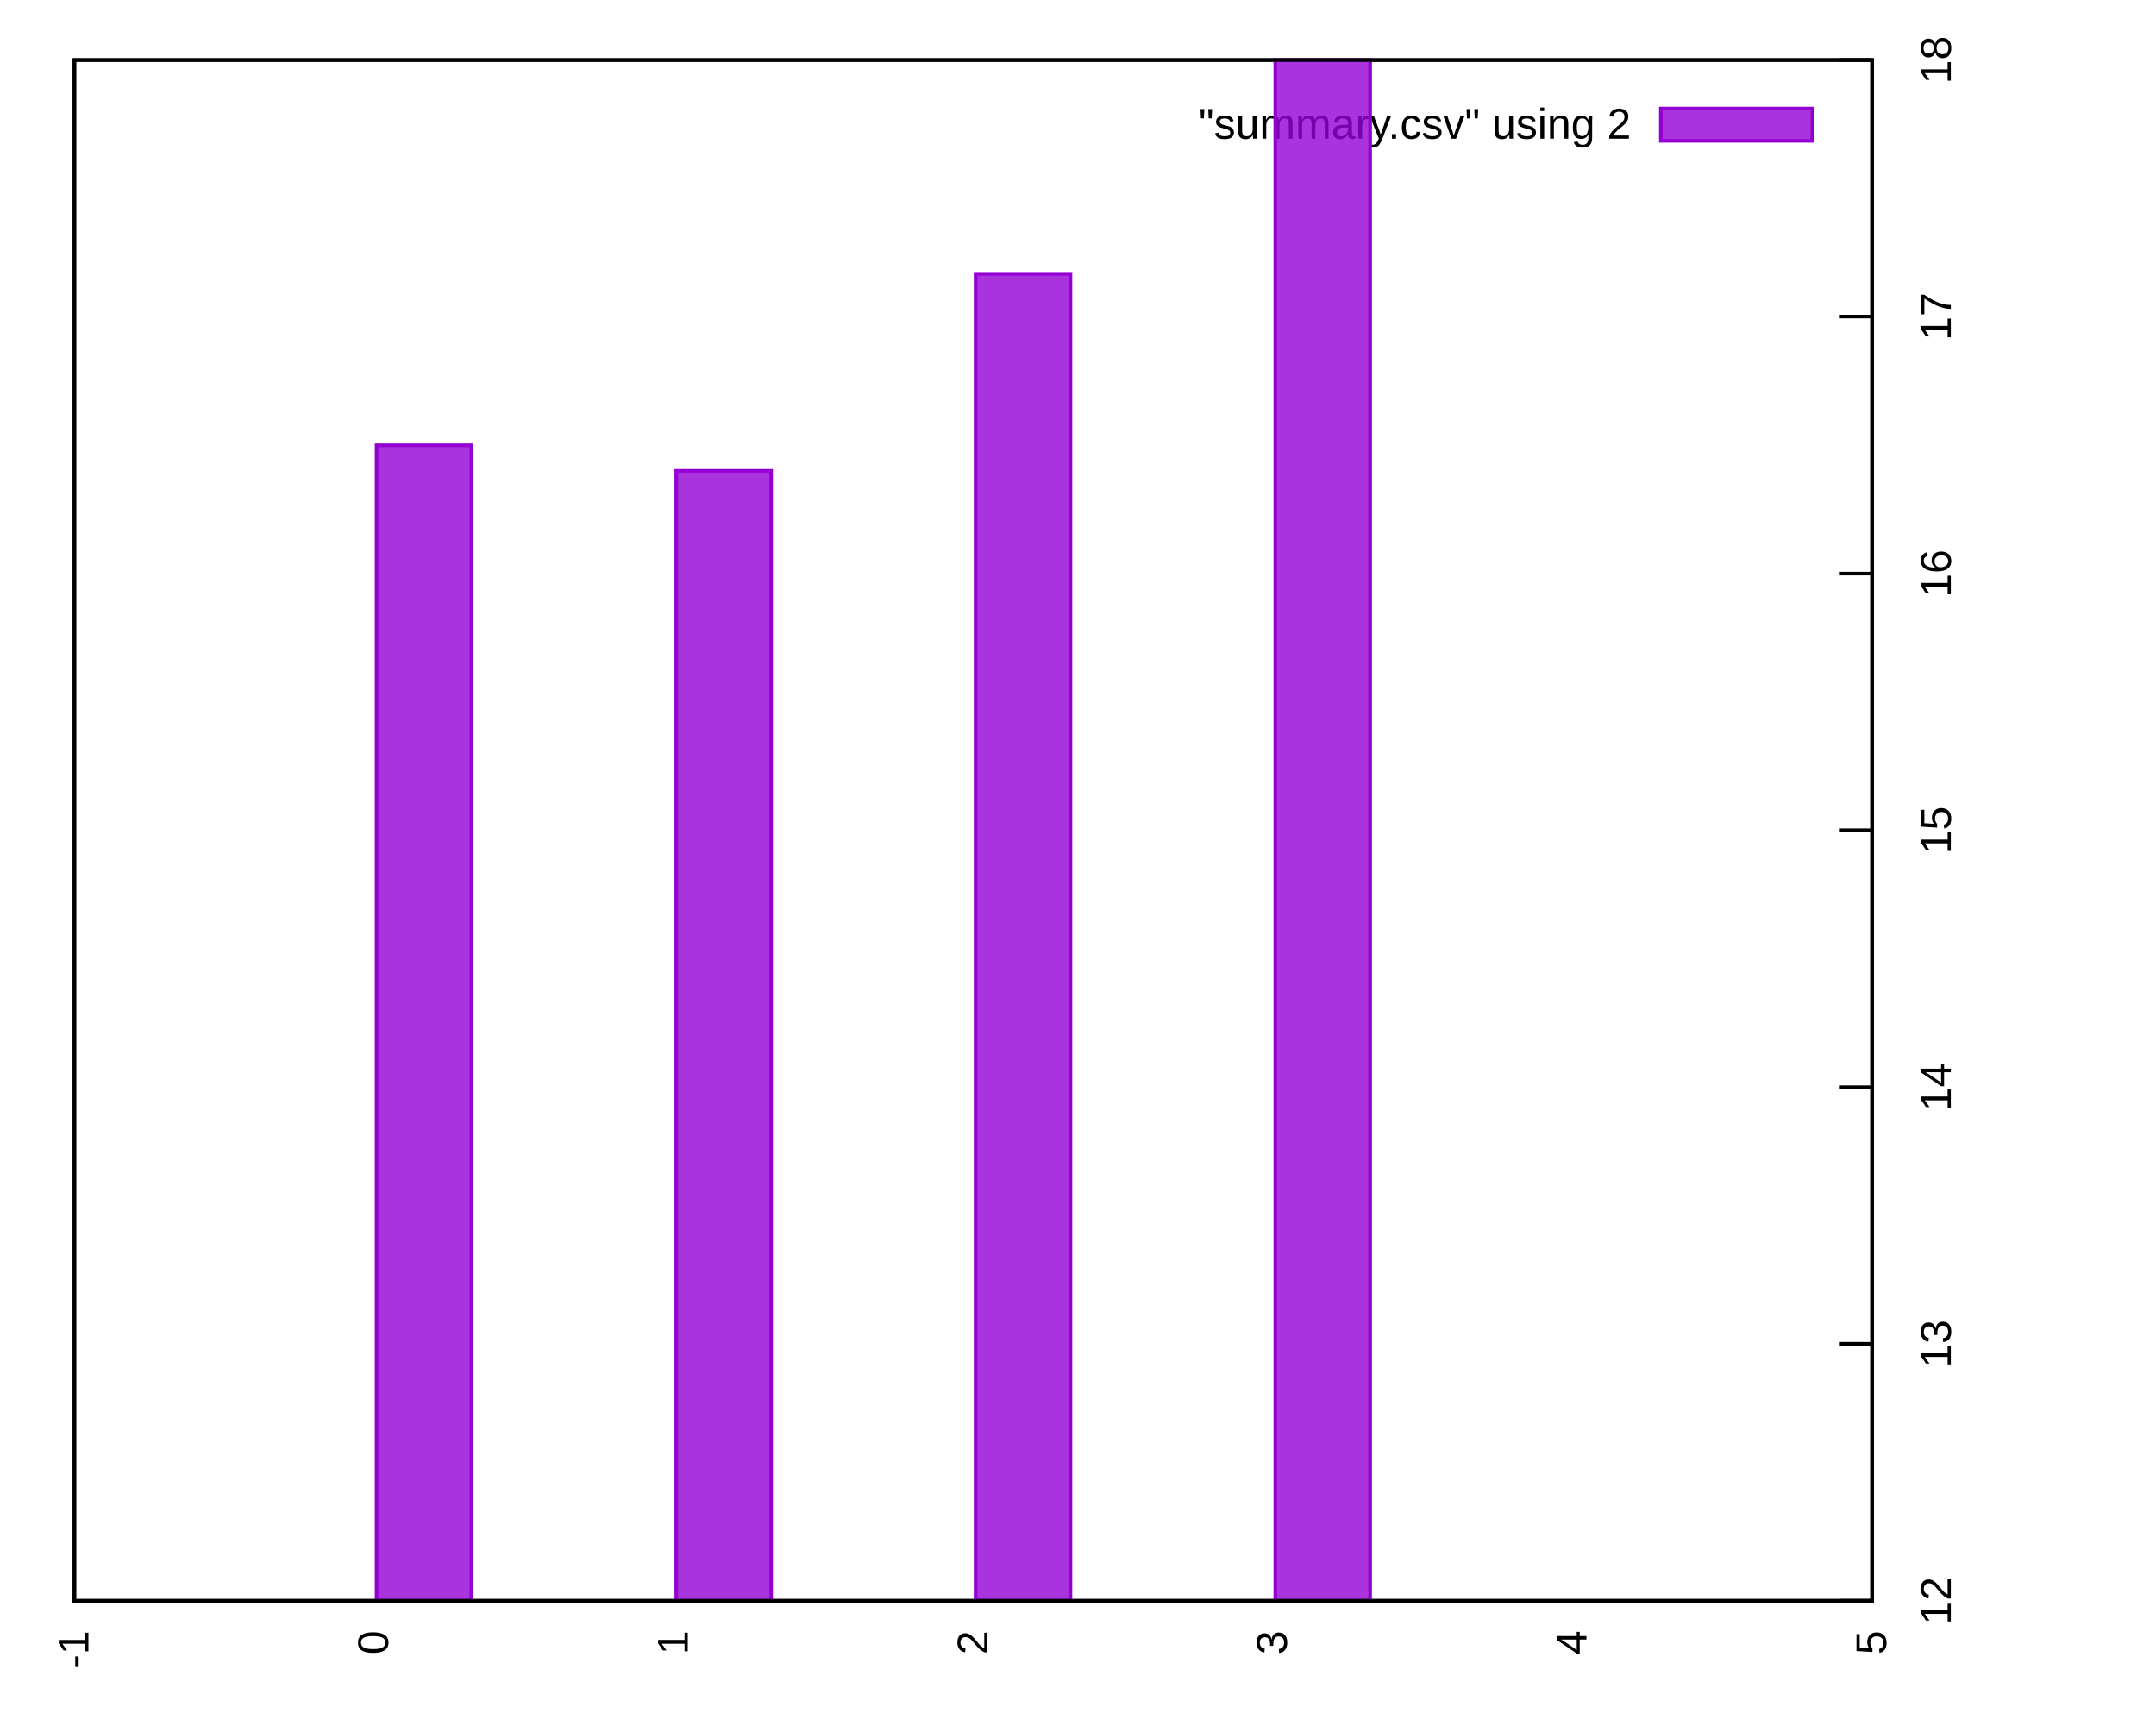
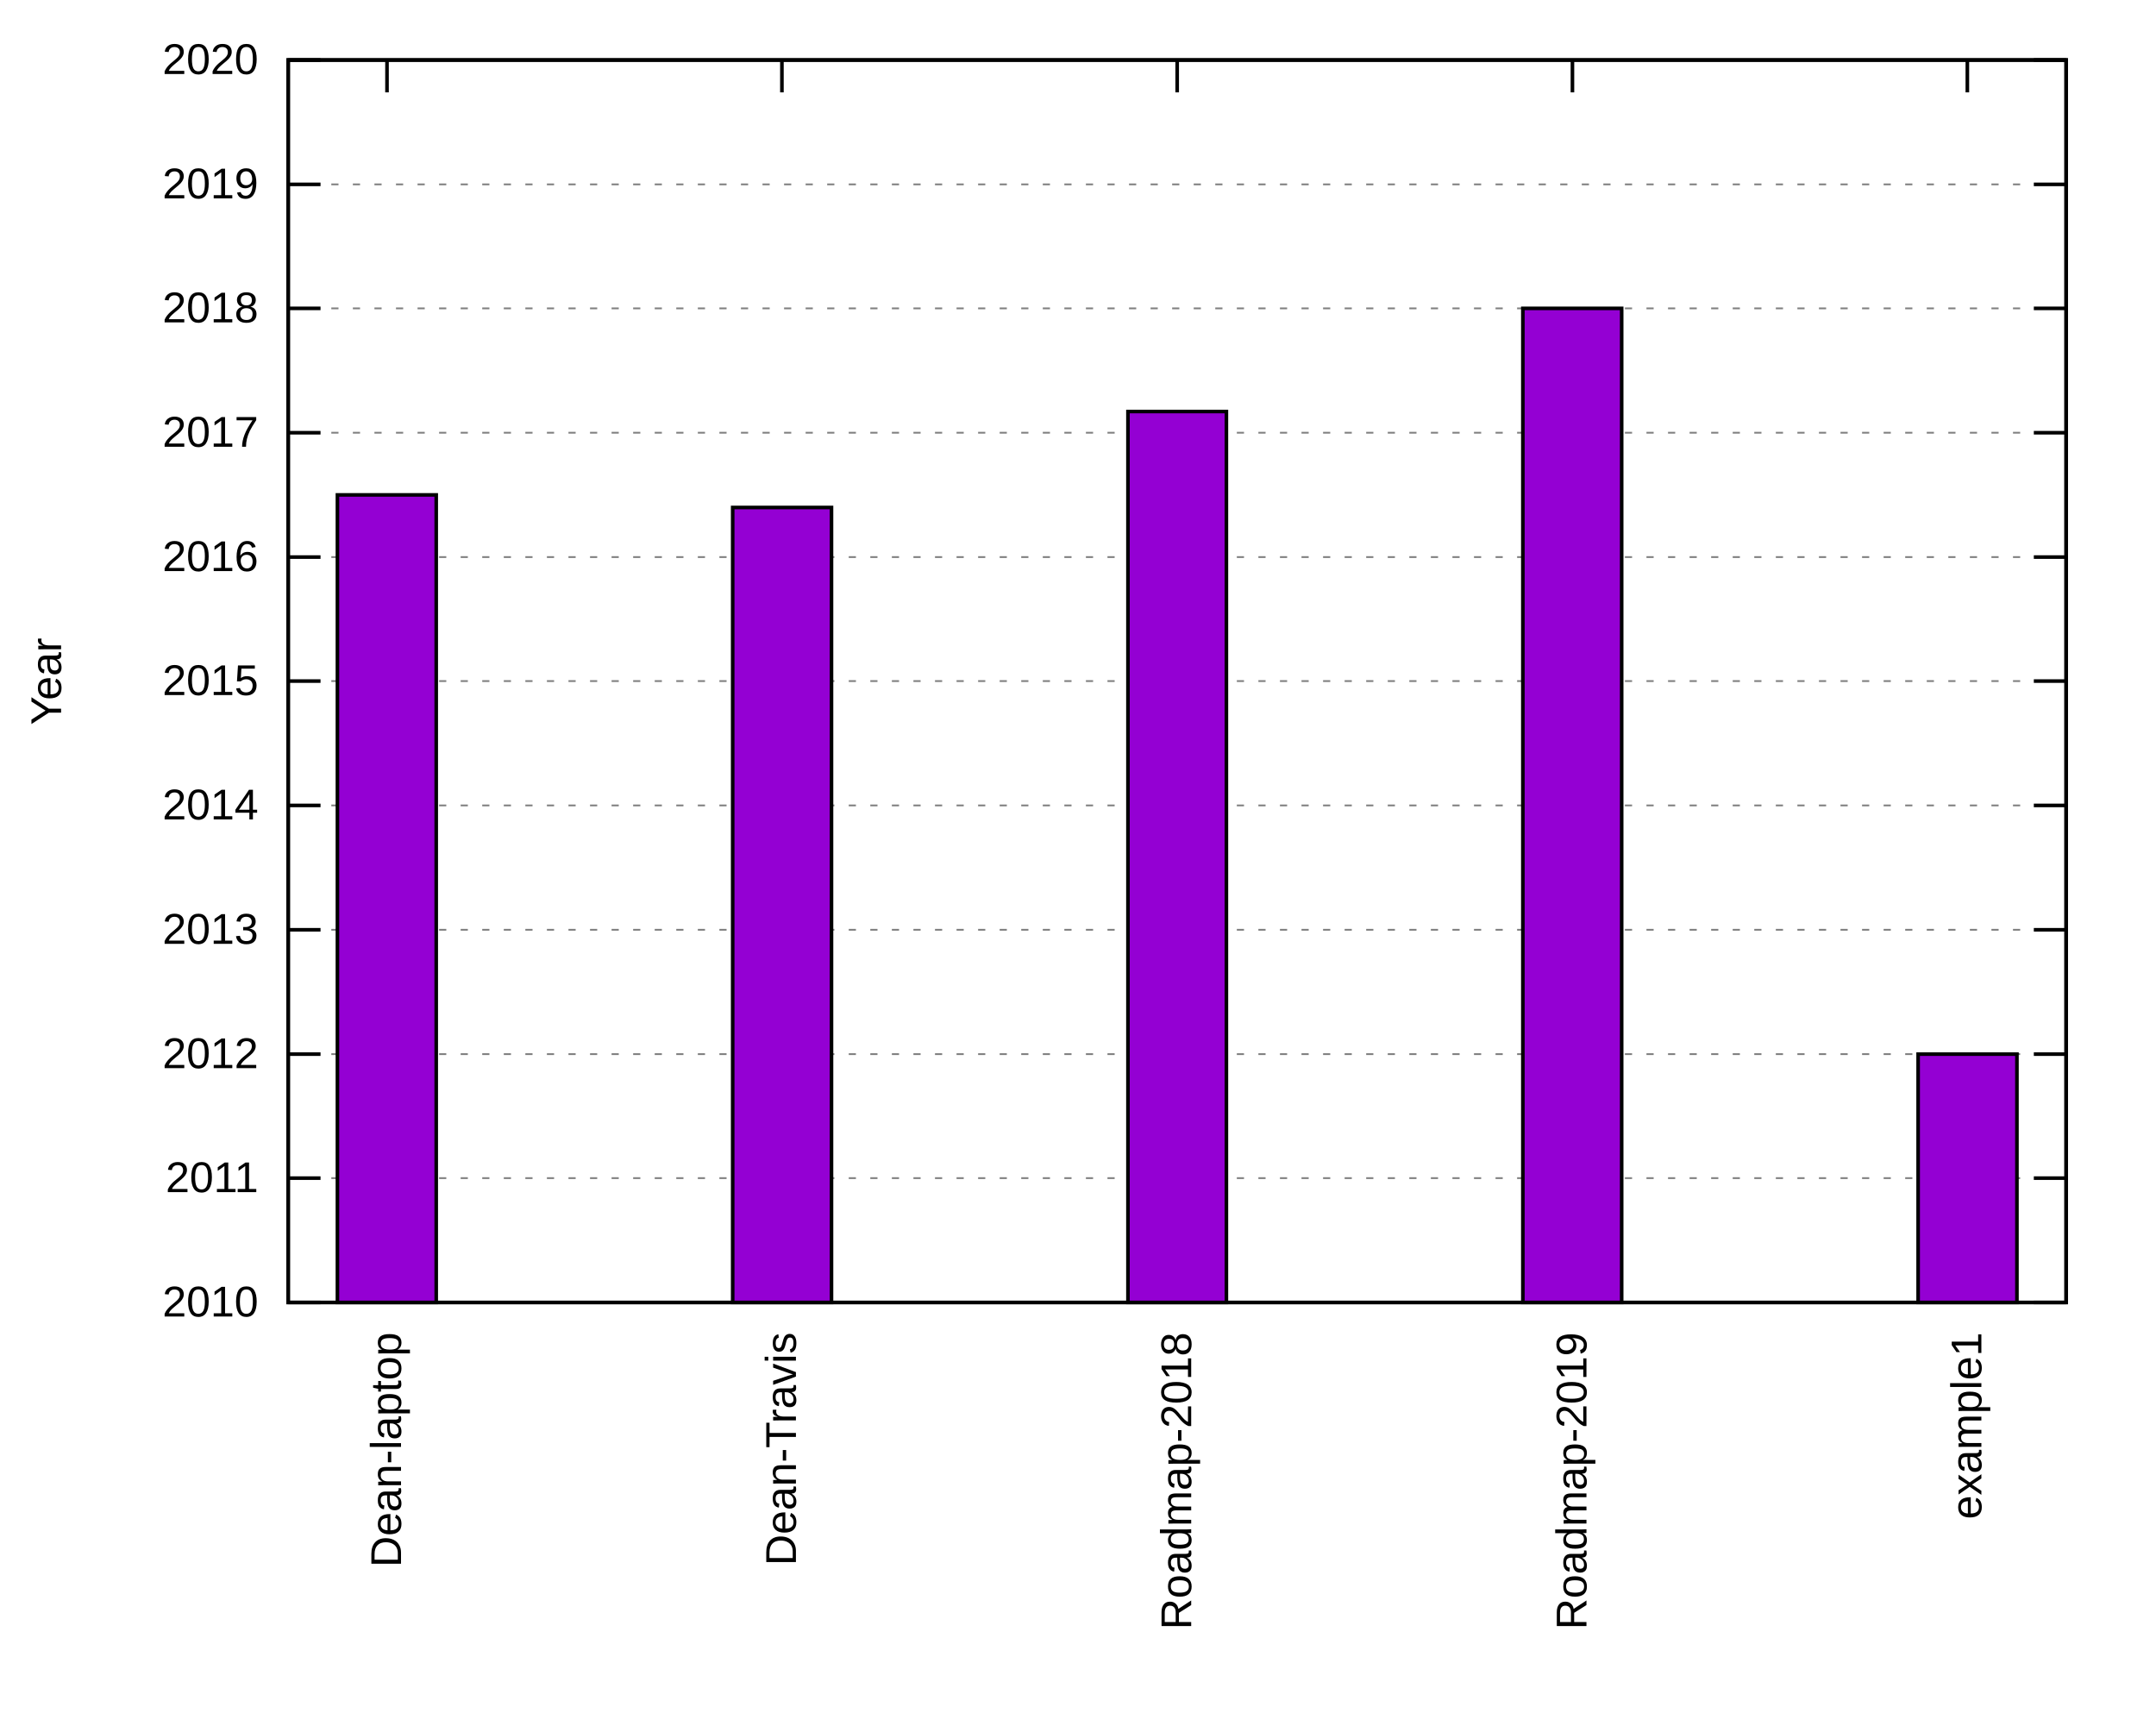
<svg xmlns="http://www.w3.org/2000/svg" xmlns:xlink="http://www.w3.org/1999/xlink" width="600" height="480" viewBox="0 0 600 480">
  <g id="gnuplot_canvas">
    <rect x="0" y="0" width="600" height="480" fill="none" />
    <defs>
      <circle id="gpDot" r="0.5" stroke-width="0.5" />
      <path id="gpPt0" stroke-width="0.222" stroke="currentColor" d="M-1,0 h2 M0,-1 v2" />
      <path id="gpPt1" stroke-width="0.222" stroke="currentColor" d="M-1,-1 L1,1 M1,-1 L-1,1" />
      <path id="gpPt2" stroke-width="0.222" stroke="currentColor" d="M-1,0 L1,0 M0,-1 L0,1 M-1,-1 L1,1 M-1,1 L1,-1" />
      <rect id="gpPt3" stroke-width="0.222" stroke="currentColor" x="-1" y="-1" width="2" height="2" />
      <rect id="gpPt4" stroke-width="0.222" stroke="currentColor" fill="currentColor" x="-1" y="-1" width="2" height="2" />
      <circle id="gpPt5" stroke-width="0.222" stroke="currentColor" cx="0" cy="0" r="1" />
      <use xlink:href="#gpPt5" id="gpPt6" fill="currentColor" stroke="none" />
      <path id="gpPt7" stroke-width="0.222" stroke="currentColor" d="M0,-1.33 L-1.33,0.67 L1.33,0.67 z" />
      <use xlink:href="#gpPt7" id="gpPt8" fill="currentColor" stroke="none" />
      <use xlink:href="#gpPt7" id="gpPt9" stroke="currentColor" transform="rotate(180)" />
      <use xlink:href="#gpPt9" id="gpPt10" fill="currentColor" stroke="none" />
      <use xlink:href="#gpPt3" id="gpPt11" stroke="currentColor" transform="rotate(45)" />
      <use xlink:href="#gpPt11" id="gpPt12" fill="currentColor" stroke="none" />
      <path id="gpPt13" stroke-width="0.222" stroke="currentColor" d="M0,1.330 L1.265,0.411 L0.782,-1.067 L-0.782,-1.076 L-1.265,0.411 z" />
      <use xlink:href="#gpPt13" id="gpPt14" fill="currentColor" stroke="none" />
      <filter id="textbox" filterUnits="objectBoundingBox" x="0" y="0" height="1" width="1">
        <feFlood flood-color="white" flood-opacity="1" result="bgnd" />
        <feComposite in="SourceGraphic" in2="bgnd" operator="atop" />
      </filter>
      <filter id="greybox" filterUnits="objectBoundingBox" x="0" y="0" height="1" width="1">
        <feFlood flood-color="lightgrey" flood-opacity="1" result="grey" />
        <feComposite in="SourceGraphic" in2="grey" operator="atop" />
      </filter>
    </defs>
    <g fill="none" color="white" stroke="currentColor" stroke-width="1.00" stroke-linecap="butt" stroke-linejoin="miter">
</g>
    <g fill="none" color="black" stroke="currentColor" stroke-width="1.00" stroke-linecap="butt" stroke-linejoin="miter">
-       <path stroke="black" d="M20.7,445.4  " />
-       <g transform="translate(24.6,453.7) rotate(270)" stroke="none" fill="black" font-family="Arial" font-size="12.00" text-anchor="end">
-         <text>
-           <tspan font-family="Arial">-1</tspan>
-         </text>
-       </g>
-     </g>
-     <g fill="none" color="black" stroke="currentColor" stroke-width="1.00" stroke-linecap="butt" stroke-linejoin="miter">
-       <path stroke="black" d="M104.1,445.4  " />
-       <g transform="translate(108.0,453.7) rotate(270)" stroke="none" fill="black" font-family="Arial" font-size="12.00" text-anchor="end">
-         <text>
-           <tspan font-family="Arial"> 0</tspan>
-         </text>
-       </g>
-     </g>
-     <g fill="none" color="black" stroke="currentColor" stroke-width="1.00" stroke-linecap="butt" stroke-linejoin="miter">
-       <path stroke="black" d="M187.5,445.4  " />
-       <g transform="translate(191.4,453.7) rotate(270)" stroke="none" fill="black" font-family="Arial" font-size="12.00" text-anchor="end">
-         <text>
-           <tspan font-family="Arial"> 1</tspan>
-         </text>
-       </g>
-     </g>
-     <g fill="none" color="black" stroke="currentColor" stroke-width="1.00" stroke-linecap="butt" stroke-linejoin="miter">
-       <path stroke="black" d="M270.9,445.4  " />
-       <g transform="translate(274.8,453.7) rotate(270)" stroke="none" fill="black" font-family="Arial" font-size="12.00" text-anchor="end">
-         <text>
-           <tspan font-family="Arial"> 2</tspan>
-         </text>
-       </g>
-     </g>
-     <g fill="none" color="black" stroke="currentColor" stroke-width="1.00" stroke-linecap="butt" stroke-linejoin="miter">
-       <path stroke="black" d="M354.2,445.4  " />
-       <g transform="translate(358.1,453.7) rotate(270)" stroke="none" fill="black" font-family="Arial" font-size="12.00" text-anchor="end">
-         <text>
-           <tspan font-family="Arial"> 3</tspan>
-         </text>
-       </g>
-     </g>
-     <g fill="none" color="black" stroke="currentColor" stroke-width="1.00" stroke-linecap="butt" stroke-linejoin="miter">
-       <path stroke="black" d="M437.6,445.4  " />
-       <g transform="translate(441.5,453.7) rotate(270)" stroke="none" fill="black" font-family="Arial" font-size="12.00" text-anchor="end">
-         <text>
-           <tspan font-family="Arial"> 4</tspan>
-         </text>
-       </g>
-     </g>
-     <g fill="none" color="black" stroke="currentColor" stroke-width="1.00" stroke-linecap="butt" stroke-linejoin="miter">
-       <path stroke="black" d="M521.0,445.4  " />
-       <g transform="translate(524.9,453.7) rotate(270)" stroke="none" fill="black" font-family="Arial" font-size="12.00" text-anchor="end">
-         <text>
-           <tspan font-family="Arial"> 5</tspan>
-         </text>
-       </g>
-     </g>
-     <g fill="none" color="black" stroke="currentColor" stroke-width="1.00" stroke-linecap="butt" stroke-linejoin="miter">
-       <path stroke="black" d="M521.0,445.4 L512.0,445.4  " />
-       <g transform="translate(542.9,445.4) rotate(270)" stroke="none" fill="black" font-family="Arial" font-size="12.00" text-anchor="middle">
-         <text>
-           <tspan font-family="Arial"> 12</tspan>
-         </text>
-       </g>
-     </g>
-     <g fill="none" color="black" stroke="currentColor" stroke-width="1.00" stroke-linecap="butt" stroke-linejoin="miter">
-       <path stroke="black" d="M521.0,373.9 L512.0,373.9  " />
-       <g transform="translate(542.9,373.9) rotate(270)" stroke="none" fill="black" font-family="Arial" font-size="12.00" text-anchor="middle">
-         <text>
-           <tspan font-family="Arial"> 13</tspan>
-         </text>
-       </g>
-     </g>
-     <g fill="none" color="black" stroke="currentColor" stroke-width="1.00" stroke-linecap="butt" stroke-linejoin="miter">
-       <path stroke="black" d="M521.0,302.5 L512.0,302.5  " />
-       <g transform="translate(542.9,302.5) rotate(270)" stroke="none" fill="black" font-family="Arial" font-size="12.00" text-anchor="middle">
-         <text>
-           <tspan font-family="Arial"> 14</tspan>
-         </text>
-       </g>
-     </g>
-     <g fill="none" color="black" stroke="currentColor" stroke-width="1.00" stroke-linecap="butt" stroke-linejoin="miter">
-       <path stroke="black" d="M521.0,231.0 L512.0,231.0  " />
-       <g transform="translate(542.9,231.0) rotate(270)" stroke="none" fill="black" font-family="Arial" font-size="12.00" text-anchor="middle">
-         <text>
-           <tspan font-family="Arial"> 15</tspan>
-         </text>
-       </g>
-     </g>
-     <g fill="none" color="black" stroke="currentColor" stroke-width="1.00" stroke-linecap="butt" stroke-linejoin="miter">
-       <path stroke="black" d="M521.0,159.6 L512.0,159.6  " />
-       <g transform="translate(542.9,159.6) rotate(270)" stroke="none" fill="black" font-family="Arial" font-size="12.00" text-anchor="middle">
-         <text>
-           <tspan font-family="Arial"> 16</tspan>
-         </text>
-       </g>
-     </g>
-     <g fill="none" color="black" stroke="currentColor" stroke-width="1.00" stroke-linecap="butt" stroke-linejoin="miter">
-       <path stroke="black" d="M521.0,88.1 L512.0,88.1  " />
-       <g transform="translate(542.9,88.1) rotate(270)" stroke="none" fill="black" font-family="Arial" font-size="12.00" text-anchor="middle">
-         <text>
-           <tspan font-family="Arial"> 17</tspan>
-         </text>
-       </g>
-     </g>
-     <g fill="none" color="black" stroke="currentColor" stroke-width="1.00" stroke-linecap="butt" stroke-linejoin="miter">
-       <path stroke="black" d="M521.0,16.7 L512.0,16.7  " />
-       <g transform="translate(542.9,16.7) rotate(270)" stroke="none" fill="black" font-family="Arial" font-size="12.00" text-anchor="middle">
-         <text>
-           <tspan font-family="Arial"> 18</tspan>
-         </text>
-       </g>
-     </g>
-     <g fill="none" color="black" stroke="currentColor" stroke-width="1.00" stroke-linecap="butt" stroke-linejoin="miter">
- </g>
-     <g fill="none" color="black" stroke="currentColor" stroke-width="1.00" stroke-linecap="butt" stroke-linejoin="miter">
-       <path stroke="black" d="M20.7,16.7 L20.7,445.4 L521.0,445.4 L521.0,16.7 L20.7,16.7 Z  " />
+ </g>
+     <g fill="none" color="black" stroke="black" stroke-width="0.50" stroke-linecap="butt" stroke-linejoin="miter">
+ </g>
+     <g fill="none" color="gray" stroke="currentColor" stroke-width="0.50" stroke-linecap="butt" stroke-linejoin="miter">
+       <path stroke="gray" stroke-dasharray="2,4" class="gridline" d="M80.2,362.4 L575.0,362.4  " />
+     </g>
+     <g fill="none" color="gray" stroke="gray" stroke-width="1.00" stroke-linecap="butt" stroke-linejoin="miter">
+ </g>
+     <g fill="none" color="black" stroke="currentColor" stroke-width="1.00" stroke-linecap="butt" stroke-linejoin="miter">
+       <path stroke="black" d="M80.2,362.4 L89.2,362.4 M575.0,362.4 L566.0,362.4  " />
+       <g transform="translate(71.9,366.3)" stroke="none" fill="black" font-family="Arial" font-size="12.00" text-anchor="end">
+         <text>
+           <tspan font-family="Arial"> 2010</tspan>
+         </text>
+       </g>
+     </g>
+     <g fill="none" color="black" stroke="currentColor" stroke-width="1.00" stroke-linecap="butt" stroke-linejoin="miter">
+ </g>
+     <g fill="none" color="black" stroke="black" stroke-width="0.50" stroke-linecap="butt" stroke-linejoin="miter">
+ </g>
+     <g fill="none" color="gray" stroke="currentColor" stroke-width="0.50" stroke-linecap="butt" stroke-linejoin="miter">
+       <path stroke="gray" stroke-dasharray="2,4" class="gridline" d="M80.2,327.8 L575.0,327.8  " />
+     </g>
+     <g fill="none" color="gray" stroke="gray" stroke-width="1.00" stroke-linecap="butt" stroke-linejoin="miter">
+ </g>
+     <g fill="none" color="black" stroke="currentColor" stroke-width="1.00" stroke-linecap="butt" stroke-linejoin="miter">
+       <path stroke="black" d="M80.2,327.8 L89.2,327.8 M575.0,327.8 L566.0,327.8  " />
+       <g transform="translate(71.9,331.7)" stroke="none" fill="black" font-family="Arial" font-size="12.00" text-anchor="end">
+         <text>
+           <tspan font-family="Arial"> 2011</tspan>
+         </text>
+       </g>
+     </g>
+     <g fill="none" color="black" stroke="currentColor" stroke-width="1.00" stroke-linecap="butt" stroke-linejoin="miter">
+ </g>
+     <g fill="none" color="black" stroke="black" stroke-width="0.50" stroke-linecap="butt" stroke-linejoin="miter">
+ </g>
+     <g fill="none" color="gray" stroke="currentColor" stroke-width="0.50" stroke-linecap="butt" stroke-linejoin="miter">
+       <path stroke="gray" stroke-dasharray="2,4" class="gridline" d="M80.2,293.3 L575.0,293.3  " />
+     </g>
+     <g fill="none" color="gray" stroke="gray" stroke-width="1.00" stroke-linecap="butt" stroke-linejoin="miter">
+ </g>
+     <g fill="none" color="black" stroke="currentColor" stroke-width="1.00" stroke-linecap="butt" stroke-linejoin="miter">
+       <path stroke="black" d="M80.2,293.3 L89.2,293.3 M575.0,293.3 L566.0,293.3  " />
+       <g transform="translate(71.9,297.2)" stroke="none" fill="black" font-family="Arial" font-size="12.00" text-anchor="end">
+         <text>
+           <tspan font-family="Arial"> 2012</tspan>
+         </text>
+       </g>
+     </g>
+     <g fill="none" color="black" stroke="currentColor" stroke-width="1.00" stroke-linecap="butt" stroke-linejoin="miter">
+ </g>
+     <g fill="none" color="black" stroke="black" stroke-width="0.50" stroke-linecap="butt" stroke-linejoin="miter">
+ </g>
+     <g fill="none" color="gray" stroke="currentColor" stroke-width="0.50" stroke-linecap="butt" stroke-linejoin="miter">
+       <path stroke="gray" stroke-dasharray="2,4" class="gridline" d="M80.2,258.7 L575.0,258.7  " />
+     </g>
+     <g fill="none" color="gray" stroke="gray" stroke-width="1.00" stroke-linecap="butt" stroke-linejoin="miter">
+ </g>
+     <g fill="none" color="black" stroke="currentColor" stroke-width="1.00" stroke-linecap="butt" stroke-linejoin="miter">
+       <path stroke="black" d="M80.2,258.7 L89.2,258.7 M575.0,258.7 L566.0,258.7  " />
+       <g transform="translate(71.9,262.6)" stroke="none" fill="black" font-family="Arial" font-size="12.00" text-anchor="end">
+         <text>
+           <tspan font-family="Arial"> 2013</tspan>
+         </text>
+       </g>
+     </g>
+     <g fill="none" color="black" stroke="currentColor" stroke-width="1.00" stroke-linecap="butt" stroke-linejoin="miter">
+ </g>
+     <g fill="none" color="black" stroke="black" stroke-width="0.50" stroke-linecap="butt" stroke-linejoin="miter">
+ </g>
+     <g fill="none" color="gray" stroke="currentColor" stroke-width="0.50" stroke-linecap="butt" stroke-linejoin="miter">
+       <path stroke="gray" stroke-dasharray="2,4" class="gridline" d="M80.2,224.1 L575.0,224.1  " />
+     </g>
+     <g fill="none" color="gray" stroke="gray" stroke-width="1.00" stroke-linecap="butt" stroke-linejoin="miter">
+ </g>
+     <g fill="none" color="black" stroke="currentColor" stroke-width="1.00" stroke-linecap="butt" stroke-linejoin="miter">
+       <path stroke="black" d="M80.2,224.1 L89.2,224.1 M575.0,224.1 L566.0,224.1  " />
+       <g transform="translate(71.9,228.0)" stroke="none" fill="black" font-family="Arial" font-size="12.00" text-anchor="end">
+         <text>
+           <tspan font-family="Arial"> 2014</tspan>
+         </text>
+       </g>
+     </g>
+     <g fill="none" color="black" stroke="currentColor" stroke-width="1.00" stroke-linecap="butt" stroke-linejoin="miter">
+ </g>
+     <g fill="none" color="black" stroke="black" stroke-width="0.50" stroke-linecap="butt" stroke-linejoin="miter">
+ </g>
+     <g fill="none" color="gray" stroke="currentColor" stroke-width="0.50" stroke-linecap="butt" stroke-linejoin="miter">
+       <path stroke="gray" stroke-dasharray="2,4" class="gridline" d="M80.2,189.5 L575.0,189.5  " />
+     </g>
+     <g fill="none" color="gray" stroke="gray" stroke-width="1.00" stroke-linecap="butt" stroke-linejoin="miter">
+ </g>
+     <g fill="none" color="black" stroke="currentColor" stroke-width="1.00" stroke-linecap="butt" stroke-linejoin="miter">
+       <path stroke="black" d="M80.2,189.5 L89.2,189.5 M575.0,189.5 L566.0,189.5  " />
+       <g transform="translate(71.9,193.4)" stroke="none" fill="black" font-family="Arial" font-size="12.00" text-anchor="end">
+         <text>
+           <tspan font-family="Arial"> 2015</tspan>
+         </text>
+       </g>
+     </g>
+     <g fill="none" color="black" stroke="currentColor" stroke-width="1.00" stroke-linecap="butt" stroke-linejoin="miter">
+ </g>
+     <g fill="none" color="black" stroke="black" stroke-width="0.50" stroke-linecap="butt" stroke-linejoin="miter">
+ </g>
+     <g fill="none" color="gray" stroke="currentColor" stroke-width="0.50" stroke-linecap="butt" stroke-linejoin="miter">
+       <path stroke="gray" stroke-dasharray="2,4" class="gridline" d="M80.2,155.0 L575.0,155.0  " />
+     </g>
+     <g fill="none" color="gray" stroke="gray" stroke-width="1.00" stroke-linecap="butt" stroke-linejoin="miter">
+ </g>
+     <g fill="none" color="black" stroke="currentColor" stroke-width="1.00" stroke-linecap="butt" stroke-linejoin="miter">
+       <path stroke="black" d="M80.2,155.0 L89.2,155.0 M575.0,155.0 L566.0,155.0  " />
+       <g transform="translate(71.9,158.9)" stroke="none" fill="black" font-family="Arial" font-size="12.00" text-anchor="end">
+         <text>
+           <tspan font-family="Arial"> 2016</tspan>
+         </text>
+       </g>
+     </g>
+     <g fill="none" color="black" stroke="currentColor" stroke-width="1.00" stroke-linecap="butt" stroke-linejoin="miter">
+ </g>
+     <g fill="none" color="black" stroke="black" stroke-width="0.50" stroke-linecap="butt" stroke-linejoin="miter">
+ </g>
+     <g fill="none" color="gray" stroke="currentColor" stroke-width="0.50" stroke-linecap="butt" stroke-linejoin="miter">
+       <path stroke="gray" stroke-dasharray="2,4" class="gridline" d="M80.2,120.4 L575.0,120.4  " />
+     </g>
+     <g fill="none" color="gray" stroke="gray" stroke-width="1.00" stroke-linecap="butt" stroke-linejoin="miter">
+ </g>
+     <g fill="none" color="black" stroke="currentColor" stroke-width="1.00" stroke-linecap="butt" stroke-linejoin="miter">
+       <path stroke="black" d="M80.2,120.4 L89.2,120.4 M575.0,120.4 L566.0,120.4  " />
+       <g transform="translate(71.9,124.3)" stroke="none" fill="black" font-family="Arial" font-size="12.00" text-anchor="end">
+         <text>
+           <tspan font-family="Arial"> 2017</tspan>
+         </text>
+       </g>
+     </g>
+     <g fill="none" color="black" stroke="currentColor" stroke-width="1.00" stroke-linecap="butt" stroke-linejoin="miter">
+ </g>
+     <g fill="none" color="black" stroke="black" stroke-width="0.50" stroke-linecap="butt" stroke-linejoin="miter">
+ </g>
+     <g fill="none" color="gray" stroke="currentColor" stroke-width="0.50" stroke-linecap="butt" stroke-linejoin="miter">
+       <path stroke="gray" stroke-dasharray="2,4" class="gridline" d="M80.2,85.8 L575.0,85.8  " />
+     </g>
+     <g fill="none" color="gray" stroke="gray" stroke-width="1.00" stroke-linecap="butt" stroke-linejoin="miter">
+ </g>
+     <g fill="none" color="black" stroke="currentColor" stroke-width="1.00" stroke-linecap="butt" stroke-linejoin="miter">
+       <path stroke="black" d="M80.2,85.8 L89.2,85.8 M575.0,85.8 L566.0,85.8  " />
+       <g transform="translate(71.9,89.7)" stroke="none" fill="black" font-family="Arial" font-size="12.00" text-anchor="end">
+         <text>
+           <tspan font-family="Arial"> 2018</tspan>
+         </text>
+       </g>
+     </g>
+     <g fill="none" color="black" stroke="currentColor" stroke-width="1.00" stroke-linecap="butt" stroke-linejoin="miter">
+ </g>
+     <g fill="none" color="black" stroke="black" stroke-width="0.50" stroke-linecap="butt" stroke-linejoin="miter">
+ </g>
+     <g fill="none" color="gray" stroke="currentColor" stroke-width="0.50" stroke-linecap="butt" stroke-linejoin="miter">
+       <path stroke="gray" stroke-dasharray="2,4" class="gridline" d="M80.2,51.3 L575.0,51.3  " />
+     </g>
+     <g fill="none" color="gray" stroke="gray" stroke-width="1.00" stroke-linecap="butt" stroke-linejoin="miter">
+ </g>
+     <g fill="none" color="black" stroke="currentColor" stroke-width="1.00" stroke-linecap="butt" stroke-linejoin="miter">
+       <path stroke="black" d="M80.2,51.3 L89.2,51.3 M575.0,51.3 L566.0,51.3  " />
+       <g transform="translate(71.9,55.2)" stroke="none" fill="black" font-family="Arial" font-size="12.00" text-anchor="end">
+         <text>
+           <tspan font-family="Arial"> 2019</tspan>
+         </text>
+       </g>
+     </g>
+     <g fill="none" color="black" stroke="currentColor" stroke-width="1.00" stroke-linecap="butt" stroke-linejoin="miter">
+ </g>
+     <g fill="none" color="black" stroke="black" stroke-width="0.50" stroke-linecap="butt" stroke-linejoin="miter">
+ </g>
+     <g fill="none" color="gray" stroke="currentColor" stroke-width="0.50" stroke-linecap="butt" stroke-linejoin="miter">
+       <path stroke="gray" stroke-dasharray="2,4" class="gridline" d="M80.2,16.7 L575.0,16.7  " />
+     </g>
+     <g fill="none" color="gray" stroke="gray" stroke-width="1.00" stroke-linecap="butt" stroke-linejoin="miter">
+ </g>
+     <g fill="none" color="black" stroke="currentColor" stroke-width="1.00" stroke-linecap="butt" stroke-linejoin="miter">
+       <path stroke="black" d="M80.2,16.7 L89.2,16.7 M575.0,16.7 L566.0,16.7  " />
+       <g transform="translate(71.9,20.6)" stroke="none" fill="black" font-family="Arial" font-size="12.00" text-anchor="end">
+         <text>
+           <tspan font-family="Arial"> 2020</tspan>
+         </text>
+       </g>
+     </g>
+     <g fill="none" color="black" stroke="currentColor" stroke-width="1.00" stroke-linecap="butt" stroke-linejoin="miter">
+       <path stroke="black" d="M107.7,362.4 L107.7,353.4 M107.7,16.7 L107.7,25.7  " />
+       <g transform="translate(111.6,370.7) rotate(270)" stroke="none" fill="black" font-family="Arial" font-size="12.00" text-anchor="end">
+         <text>
+           <tspan font-family="Arial">Dean-laptop</tspan>
+         </text>
+       </g>
+     </g>
+     <g fill="none" color="black" stroke="currentColor" stroke-width="1.00" stroke-linecap="butt" stroke-linejoin="miter">
+       <path stroke="black" d="M217.6,362.4 L217.6,353.4 M217.6,16.7 L217.6,25.7  " />
+       <g transform="translate(221.5,370.7) rotate(270)" stroke="none" fill="black" font-family="Arial" font-size="12.00" text-anchor="end">
+         <text>
+           <tspan font-family="Arial">Dean-Travis</tspan>
+         </text>
+       </g>
+     </g>
+     <g fill="none" color="black" stroke="currentColor" stroke-width="1.00" stroke-linecap="butt" stroke-linejoin="miter">
+       <path stroke="black" d="M327.6,362.4 L327.6,353.4 M327.6,16.7 L327.6,25.7  " />
+       <g transform="translate(331.5,370.7) rotate(270)" stroke="none" fill="black" font-family="Arial" font-size="12.00" text-anchor="end">
+         <text>
+           <tspan font-family="Arial">Roadmap-2018</tspan>
+         </text>
+       </g>
+     </g>
+     <g fill="none" color="black" stroke="currentColor" stroke-width="1.00" stroke-linecap="butt" stroke-linejoin="miter">
+       <path stroke="black" d="M437.6,362.4 L437.6,353.4 M437.6,16.7 L437.6,25.7  " />
+       <g transform="translate(441.5,370.7) rotate(270)" stroke="none" fill="black" font-family="Arial" font-size="12.00" text-anchor="end">
+         <text>
+           <tspan font-family="Arial">Roadmap-2019</tspan>
+         </text>
+       </g>
+     </g>
+     <g fill="none" color="black" stroke="currentColor" stroke-width="1.00" stroke-linecap="butt" stroke-linejoin="miter">
+       <path stroke="black" d="M547.5,362.4 L547.5,353.4 M547.5,16.7 L547.5,25.7  " />
+       <g transform="translate(551.4,370.7) rotate(270)" stroke="none" fill="black" font-family="Arial" font-size="12.00" text-anchor="end">
+         <text>
+           <tspan font-family="Arial">example1</tspan>
+         </text>
+       </g>
+     </g>
+     <g fill="none" color="black" stroke="currentColor" stroke-width="1.00" stroke-linecap="butt" stroke-linejoin="miter">
+ </g>
+     <g fill="none" color="black" stroke="currentColor" stroke-width="1.00" stroke-linecap="butt" stroke-linejoin="miter">
+       <path stroke="black" d="M80.2,16.7 L80.2,362.4 L575.0,362.4 L575.0,16.7 L80.2,16.7 Z  " />
+     </g>
+     <g fill="none" color="black" stroke="currentColor" stroke-width="1.00" stroke-linecap="butt" stroke-linejoin="miter">
+       <g transform="translate(17.0,189.6) rotate(270)" stroke="none" fill="black" font-family="Arial" font-size="12.00" text-anchor="middle">
+         <text>
+           <tspan font-family="Arial">Year</tspan>
+         </text>
+       </g>
    </g>
    <g fill="none" color="black" stroke="currentColor" stroke-width="1.00" stroke-linecap="butt" stroke-linejoin="miter">
</g>
    <g id="gnuplot_plot_1">
      <g fill="none" color="black" stroke="currentColor" stroke-width="1.00" stroke-linecap="butt" stroke-linejoin="miter">
-         <g transform="translate(453.9,38.6)" stroke="none" fill="black" font-family="Arial" font-size="12.00" text-anchor="end">
-           <text>"summary.csv" using 2</text>
-         </g>
-       </g>
-       <g fill="none" color="black" stroke="currentColor" stroke-width="1.00" stroke-linecap="butt" stroke-linejoin="miter">
-         <g stroke="none" shape-rendering="crispEdges">
-           <polygon fill="rgb(148,   0, 211)" fill-opacity="0.8" points="462.2,39.2 504.4,39.2 504.4,30.2 462.2,30.2 " />
-         </g>
-         <path stroke="rgb(148,   0, 211)" d="M462.2,39.2 L504.4,39.2 L504.4,30.2 L462.2,30.2 L462.2,39.2 Z  " />
-       </g>
-       <g fill="none" color="black" stroke="currentColor" stroke-width="1.00" stroke-linecap="butt" stroke-linejoin="miter">
-         <g stroke="none" shape-rendering="crispEdges">
-           <polygon fill="rgb(148,   0, 211)" fill-opacity="0.8" points="104.8,445.4 131.3,445.4 131.3,123.8 104.8,123.8 " />
-         </g>
-         <path stroke="rgb(148,   0, 211)" d="M104.8,445.4 L104.8,123.9 L131.2,123.9 L131.2,445.4 L104.8,445.4 Z  " />
-         <g stroke="none" shape-rendering="crispEdges">
-           <polygon fill="rgb(148,   0, 211)" fill-opacity="0.8" points="188.2,445.4 214.7,445.4 214.7,130.9 188.2,130.9 " />
-         </g>
-         <path stroke="rgb(148,   0, 211)" d="M188.2,445.4 L188.2,131.0 L214.6,131.0 L214.6,445.4 L188.2,445.4 Z  " />
-         <g stroke="none" shape-rendering="crispEdges">
-           <polygon fill="rgb(148,   0, 211)" fill-opacity="0.8" points="271.5,445.4 298.0,445.4 298.0,76.1 271.5,76.1 " />
-         </g>
-         <path stroke="rgb(148,   0, 211)" d="M271.5,445.4 L271.5,76.2 L297.9,76.2 L297.9,445.4 L271.5,445.4 Z  " />
-         <g stroke="none" shape-rendering="crispEdges">
-           <polygon fill="rgb(148,   0, 211)" fill-opacity="0.8" points="354.9,445.4 381.4,445.4 381.4,16.6 354.9,16.6 " />
-         </g>
-         <path stroke="rgb(148,   0, 211)" d="M354.9,445.4 L354.9,16.7 L381.3,16.7 L381.3,445.4 L354.9,445.4 Z  " />
-       </g>
+         <g stroke="none" shape-rendering="crispEdges">
+           <polygon fill="rgb(148,   0, 211)" points="93.9,362.4 121.5,362.4 121.5,137.6 93.9,137.6 " />
+         </g>
+         <path stroke="black" d="M93.9,362.4 L93.9,137.7 L121.4,137.7 L121.4,362.4 L93.9,362.4 Z  " />
+       </g>
+       <g fill="none" color="black" stroke="currentColor" stroke-width="1.00" stroke-linecap="butt" stroke-linejoin="miter">
+         <g stroke="none" shape-rendering="crispEdges">
+           <polygon fill="rgb(148,   0, 211)" points="203.9,362.4 231.5,362.4 231.5,141.1 203.9,141.1 " />
+         </g>
+         <path stroke="black" d="M203.9,362.4 L203.9,141.2 L231.4,141.2 L231.4,362.4 L203.9,362.4 Z  " />
+       </g>
+       <g fill="none" color="black" stroke="currentColor" stroke-width="1.00" stroke-linecap="butt" stroke-linejoin="miter">
+         <g stroke="none" shape-rendering="crispEdges">
+           <polygon fill="rgb(148,   0, 211)" points="313.9,362.4 341.4,362.4 341.4,114.4 313.9,114.4 " />
+         </g>
+         <path stroke="black" d="M313.9,362.4 L313.9,114.5 L341.3,114.5 L341.3,362.4 L313.9,362.4 Z  " />
+       </g>
+       <g fill="none" color="black" stroke="currentColor" stroke-width="1.00" stroke-linecap="butt" stroke-linejoin="miter">
+         <g stroke="none" shape-rendering="crispEdges">
+           <polygon fill="rgb(148,   0, 211)" points="423.8,362.4 451.4,362.4 451.4,85.7 423.8,85.7 " />
+         </g>
+         <path stroke="black" d="M423.8,362.4 L423.8,85.8 L451.3,85.8 L451.3,362.4 L423.8,362.4 Z  " />
+       </g>
+       <g fill="none" color="black" stroke="currentColor" stroke-width="1.00" stroke-linecap="butt" stroke-linejoin="miter">
+         <g stroke="none" shape-rendering="crispEdges">
+           <polygon fill="rgb(148,   0, 211)" points="533.8,362.4 561.4,362.4 561.4,293.2 533.8,293.2 " />
+         </g>
+         <path stroke="black" d="M533.8,362.4 L533.8,293.3 L561.3,293.3 L561.3,362.4 L533.8,362.4 Z  " />
+       </g>
+       <g fill="none" color="black" stroke="currentColor" stroke-width="1.00" stroke-linecap="butt" stroke-linejoin="miter">
+ </g>
    </g>
    <g fill="none" color="white" stroke="rgb(148,   0, 211)" stroke-width="2.00" stroke-linecap="butt" stroke-linejoin="miter">
</g>
    <g fill="none" color="black" stroke="currentColor" stroke-width="2.00" stroke-linecap="butt" stroke-linejoin="miter">
</g>
    <g fill="none" color="black" stroke="black" stroke-width="1.00" stroke-linecap="butt" stroke-linejoin="miter">
</g>
    <g fill="none" color="black" stroke="currentColor" stroke-width="1.00" stroke-linecap="butt" stroke-linejoin="miter">
-       <path stroke="black" d="M20.7,16.7 L20.7,445.4 L521.0,445.4 L521.0,16.7 L20.7,16.7 Z  " />
+       <path stroke="black" d="M80.2,16.7 L80.2,362.4 L575.0,362.4 L575.0,16.7 L80.2,16.7 Z  " />
    </g>
    <g fill="none" color="black" stroke="currentColor" stroke-width="1.00" stroke-linecap="butt" stroke-linejoin="miter">
</g>
  </g>
</svg>
